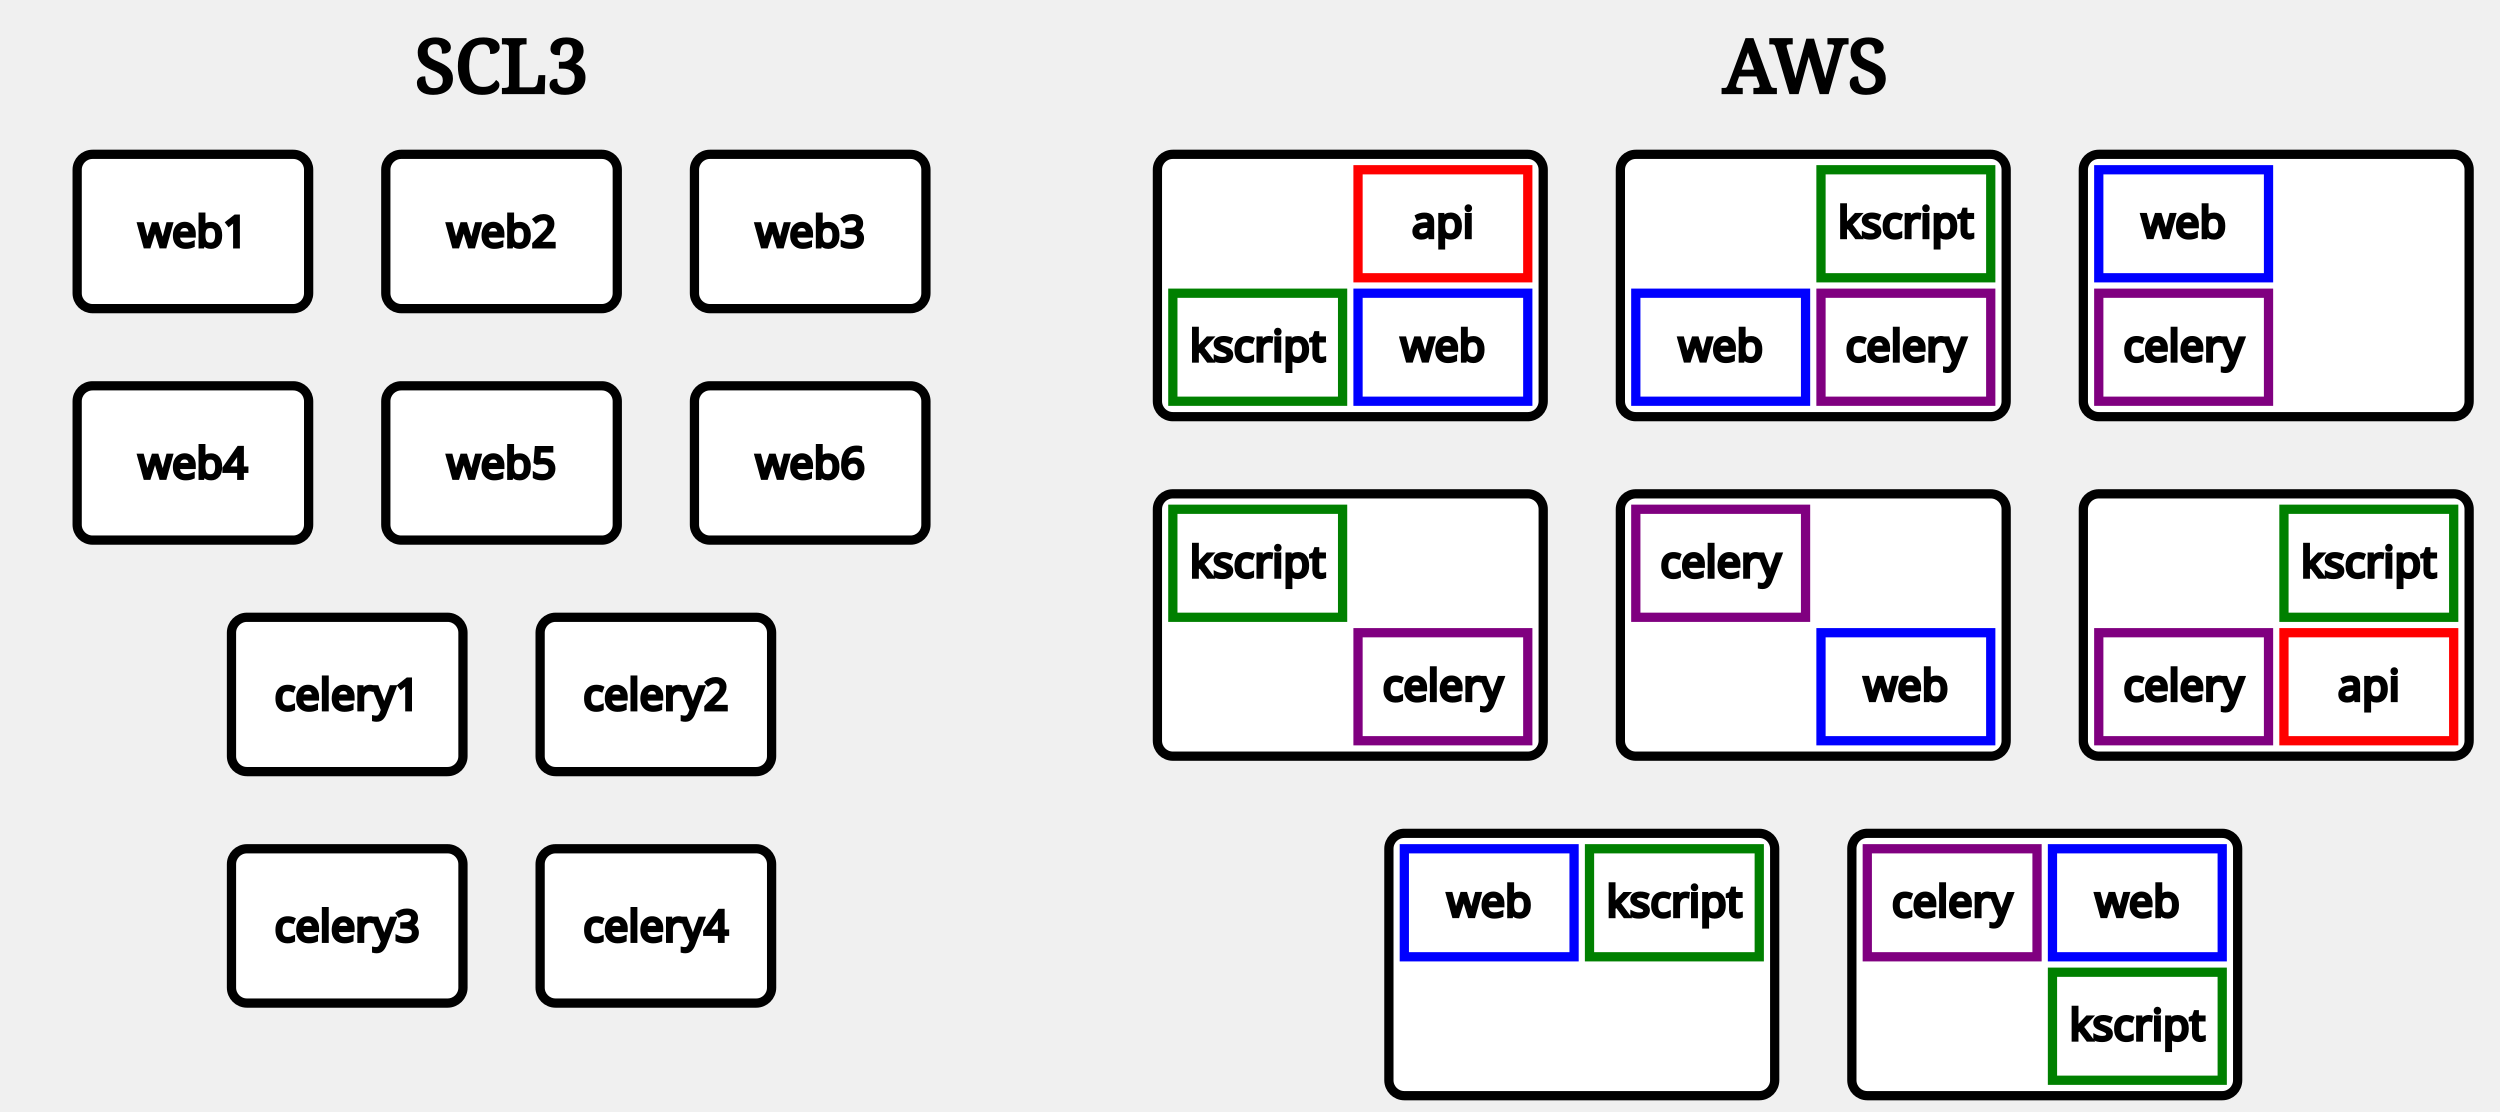
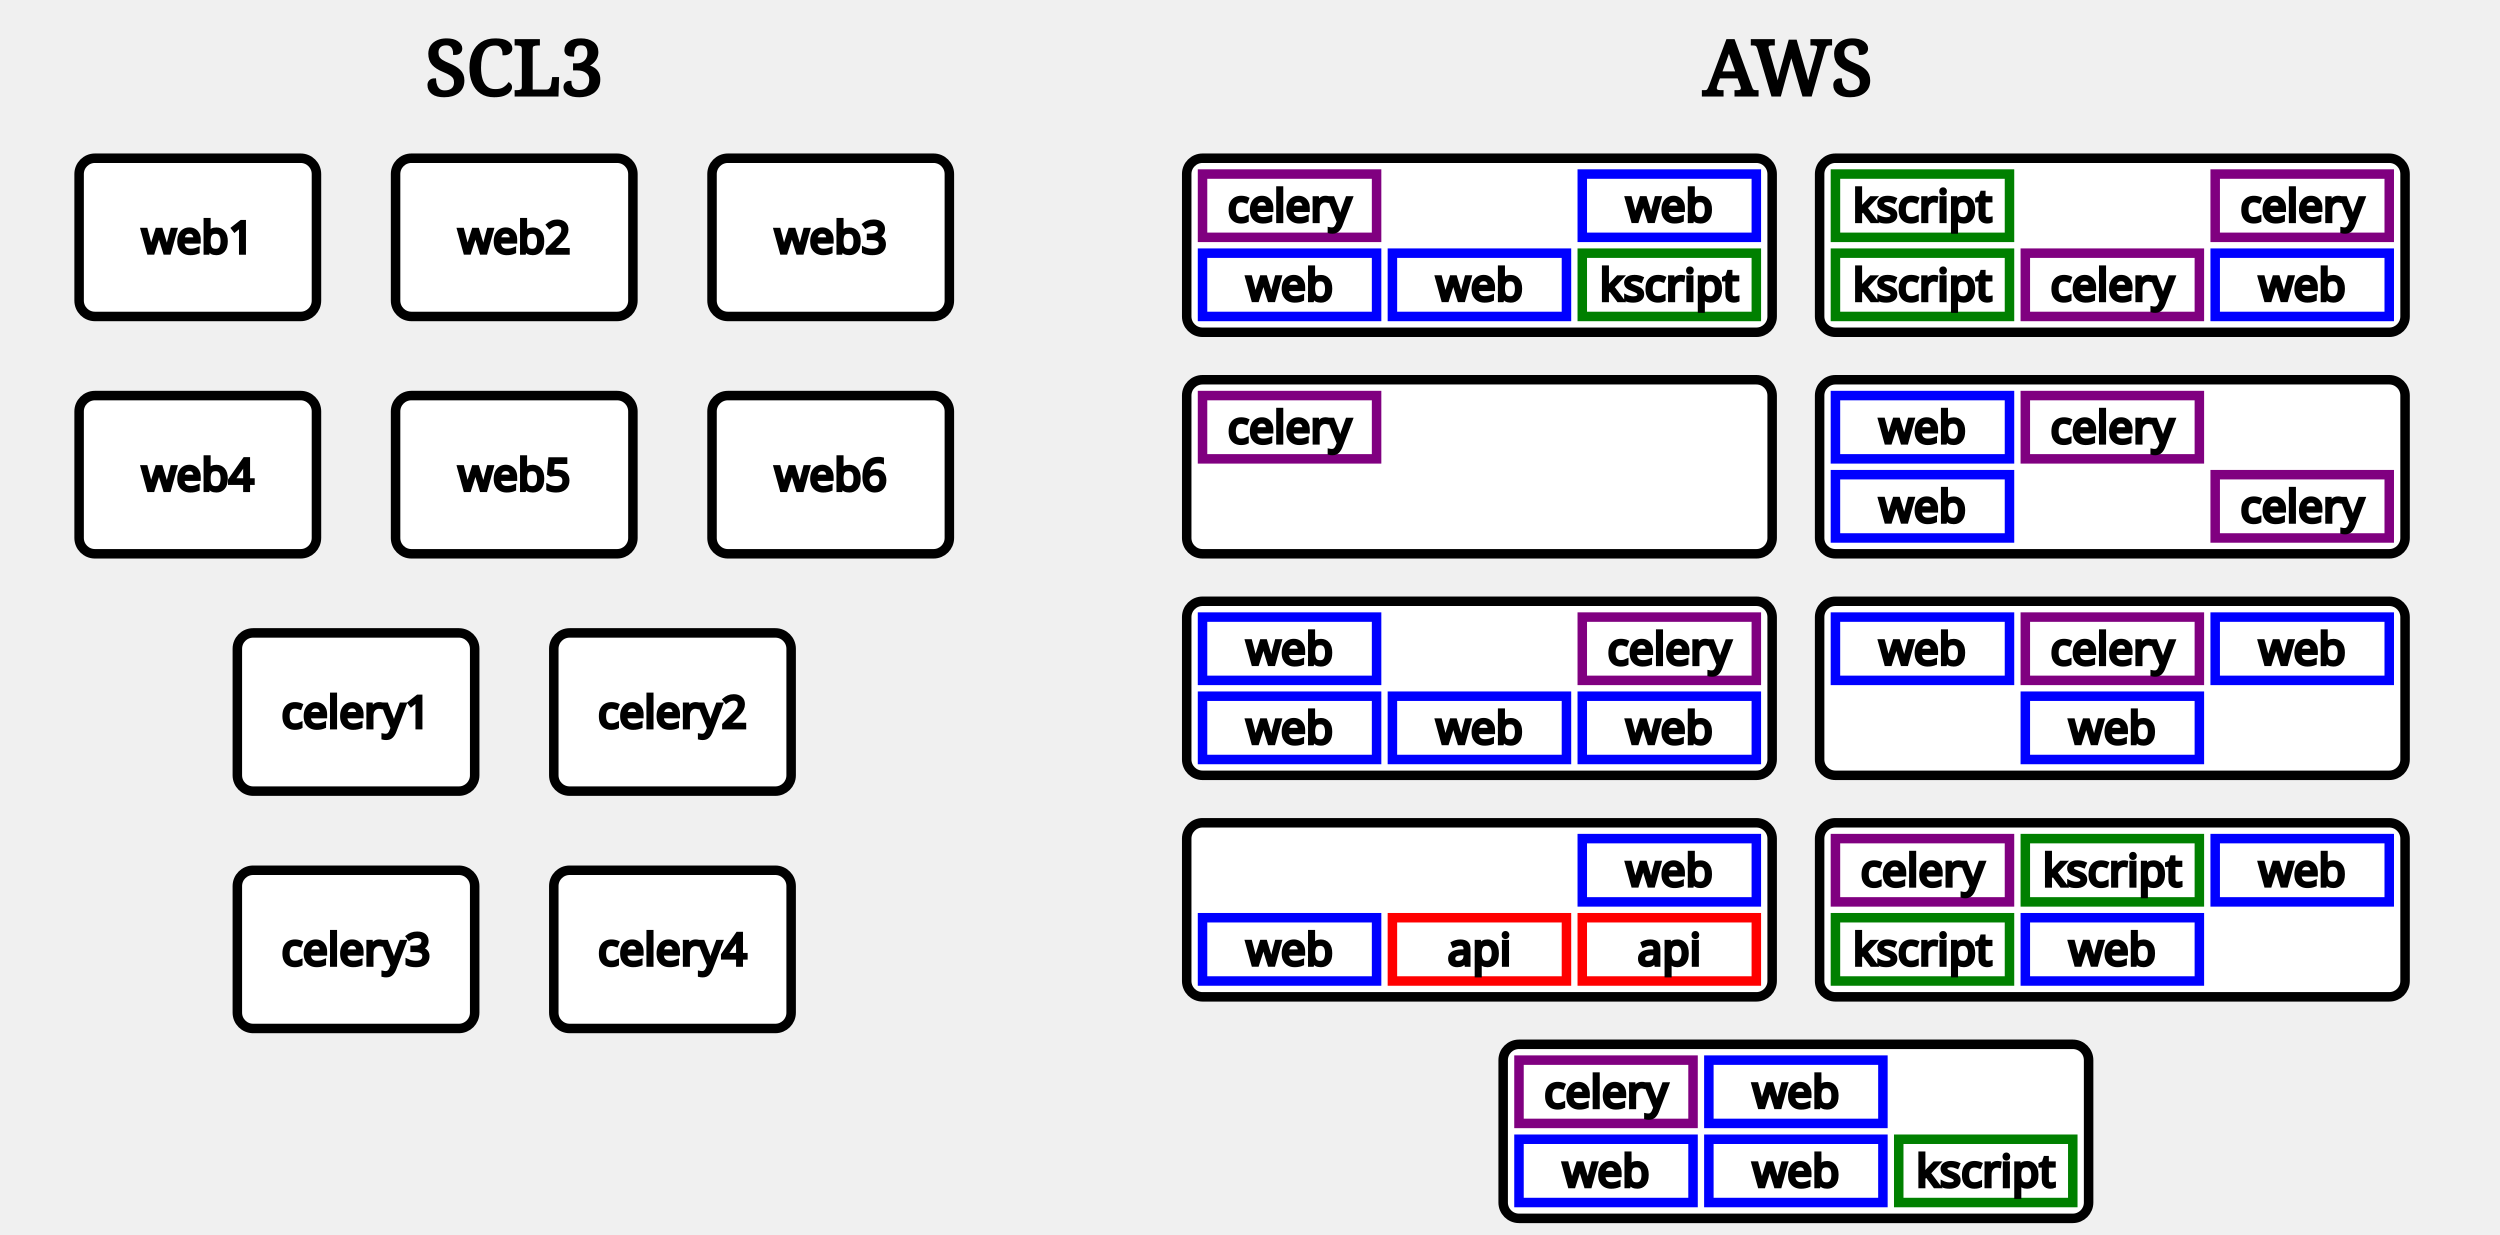
- <svg xmlns="http://www.w3.org/2000/svg" xmlns:xlink="http://www.w3.org/1999/xlink" version="1.1" baseProfile="full" width="810" height="360">
+ <svg xmlns="http://www.w3.org/2000/svg" xmlns:xlink="http://www.w3.org/1999/xlink" version="1.1" baseProfile="full" width="790" height="390">
  <defs>
    <style type="text/css">
      text.title {
        stroke: black;
        font-family: serif;
        font-size: 24px;
      }
      .server-boxes use {
        stroke: black;
        stroke-width: 3;
        fill: white;
      }
      .server-boxes text {
        stroke: black;
        font-family: sans-serif;
        font-size: 14px;
      }
      .container-web use {
        stroke: blue;
      }
      .container-api use {
        stroke: red;
      }
-       .container-ks use {
+       .container-kscript use {
        stroke: green;
      }
      .container-celery use {
        stroke: purple;
      }
    </style>
    <g id="def-scl3-box">
      <rect rx="5" ry="5" width="75" height="50" />
    </g>
    <g id="def-aws-box">
-       <rect rx="5" ry="5" width="125" height="85" />
+       <rect rx="5" ry="5" width="185" height="55" />
    </g>
    <g id="def-container">
-       <rect width="55" height="35" />
+       <rect width="55" height="20" />
    </g>
  </defs>
  <g id="scl3-side">
    <text x="162.5" y="30" class="title" text-anchor="middle">SCL3</text>
    <g class="server-boxes">
      <g id="scl3-row1" transform="translate(25, 50)">
        <g>
          <use xlink:href="#def-scl3-box" />
          <text x="37.5" y="30" text-anchor="middle">web1</text>
        </g>
        <g transform="translate(100, 0)">
          <use xlink:href="#def-scl3-box" />
          <text x="37.5" y="30" text-anchor="middle">web2</text>
        </g>
        <g transform="translate(200, 0)">
          <use xlink:href="#def-scl3-box" />
          <text x="37.5" y="30" text-anchor="middle">web3</text>
        </g>
      </g>
      <g id="scl3-row2" transform="translate(25, 125)">
        <g>
          <use xlink:href="#def-scl3-box" />
          <text x="37.5" y="30" text-anchor="middle">web4</text>
        </g>
        <g transform="translate(100, 0)">
          <use xlink:href="#def-scl3-box" />
          <text x="37.5" y="30" text-anchor="middle">web5</text>
        </g>
        <g transform="translate(200, 0)">
          <use xlink:href="#def-scl3-box" />
          <text x="37.5" y="30" text-anchor="middle">web6</text>
        </g>
      </g>
      <g id="scl3-row3" transform="translate(75, 200)">
        <g>
          <use xlink:href="#def-scl3-box" />
          <text x="37.5" y="30" text-anchor="middle">celery1</text>
        </g>
        <g transform="translate(100, 0)">
          <use xlink:href="#def-scl3-box" />
          <text x="37.5" y="30" text-anchor="middle">celery2</text>
        </g>
      </g>
      <g id="scl3-row4" transform="translate(75, 275)">
        <g>
          <use xlink:href="#def-scl3-box" />
          <text x="37.5" y="30" text-anchor="middle">celery3</text>
        </g>
        <g transform="translate(100, 0)">
          <use xlink:href="#def-scl3-box" />
          <text x="37.5" y="30" text-anchor="middle">celery4</text>
        </g>
      </g>
    </g>
  </g>
  <g id="aws-side" transform="translate(350, 0)">
-     <text x="235" y="30" class="title" text-anchor="middle">AWS</text>
+     <text x="215" y="30" class="title" text-anchor="middle">AWS</text>
    <g class="server-boxes">
      <g id="aws-row1" transform="translate(25, 50)">
        <g id="aws-server1">
          <use xlink:href="#def-aws-box" />
-           <g class="container-api" transform="translate(65, 5)">
-             <use xlink:href="#def-container" />
-             <text x="27.5" y="22" text-anchor="middle">api</text>
-           </g>
-           <g class="container-ks" transform="translate(5, 45)">
-             <use xlink:href="#def-container" />
-             <text x="27.5" y="22" text-anchor="middle">kscript</text>
-           </g>
-           <g class="container-web" transform="translate(65, 45)">
-             <use xlink:href="#def-container" />
-             <text x="27.5" y="22" text-anchor="middle">web</text>
-           </g>
-         </g>
-         <g id="aws-server2" transform="translate(150, 0)">
-           <use xlink:href="#def-aws-box" />
-           <g class="container-ks" transform="translate(65, 5)">
-             <use xlink:href="#def-container" />
-             <text x="27.5" y="22" text-anchor="middle">kscript</text>
-           </g>
-           <g class="container-web" transform="translate(5, 45)">
-             <use xlink:href="#def-container" />
-             <text x="27.5" y="22" text-anchor="middle">web</text>
-           </g>
-           <g class="container-celery" transform="translate(65, 45)">
-             <use xlink:href="#def-container" />
-             <text x="27.5" y="22" text-anchor="middle">celery</text>
-           </g>
-         </g>
-         <g id="aws-server3" transform="translate(300, 0)">
+           <g class="container-celery" transform="translate(5, 5)">
+             <use xlink:href="#def-container" />
+             <text x="27.5" y="15" text-anchor="middle">celery</text>
+           </g>
+           <g class="container-web" transform="translate(125, 5)">
+             <use xlink:href="#def-container" />
+             <text x="27.5" y="15" text-anchor="middle">web</text>
+           </g>
+           <g class="container-web" transform="translate(5, 30)">
+             <use xlink:href="#def-container" />
+             <text x="27.5" y="15" text-anchor="middle">web</text>
+           </g>
+           <g class="container-web" transform="translate(65, 30)">
+             <use xlink:href="#def-container" />
+             <text x="27.5" y="15" text-anchor="middle">web</text>
+           </g>
+           <g class="container-kscript" transform="translate(125, 30)">
+             <use xlink:href="#def-container" />
+             <text x="27.5" y="15" text-anchor="middle">kscript</text>
+           </g>
+         </g>
+         <g id="aws-server2" transform="translate(200, 0)">
+           <use xlink:href="#def-aws-box" />
+           <g class="container-kscript" transform="translate(5, 5)">
+             <use xlink:href="#def-container" />
+             <text x="27.5" y="15" text-anchor="middle">kscript</text>
+           </g>
+           <g class="container-celery" transform="translate(125, 5)">
+             <use xlink:href="#def-container" />
+             <text x="27.5" y="15" text-anchor="middle">celery</text>
+           </g>
+           <g class="container-kscript" transform="translate(5, 30)">
+             <use xlink:href="#def-container" />
+             <text x="27.5" y="15" text-anchor="middle">kscript</text>
+           </g>
+           <g class="container-celery" transform="translate(65, 30)">
+             <use xlink:href="#def-container" />
+             <text x="27.5" y="15" text-anchor="middle">celery</text>
+           </g>
+           <g class="container-web" transform="translate(125, 30)">
+             <use xlink:href="#def-container" />
+             <text x="27.5" y="15" text-anchor="middle">web</text>
+           </g>
+         </g>
+       </g>
+       <g id="aws-row2" transform="translate(25, 120)">
+         <g id="aws-server3">
+           <use xlink:href="#def-aws-box" />
+           <g class="container-celery" transform="translate(5, 5)">
+             <use xlink:href="#def-container" />
+             <text x="27.5" y="15" text-anchor="middle">celery</text>
+           </g>
+         </g>
+         <g id="aws-server4" transform="translate(200, 0)">
          <use xlink:href="#def-aws-box" />
          <g class="container-web" transform="translate(5, 5)">
            <use xlink:href="#def-container" />
-             <text x="27.5" y="22" text-anchor="middle">web</text>
-           </g>
-           <g class="container-celery" transform="translate(5, 45)">
-             <use xlink:href="#def-container" />
-             <text x="27.5" y="22" text-anchor="middle">celery</text>
-           </g>
-         </g>
-       </g>
-       <g id="aws-row2" transform="translate(25, 160)">
-         <g id="aws-server4">
-           <use xlink:href="#def-aws-box" />
-           <g class="container-ks" transform="translate(5, 5)">
-             <use xlink:href="#def-container" />
-             <text x="27.5" y="22" text-anchor="middle">kscript</text>
-           </g>
-           <g class="container-celery" transform="translate(65, 45)">
-             <use xlink:href="#def-container" />
-             <text x="27.5" y="22" text-anchor="middle">celery</text>
-           </g>
-         </g>
-         <g id="aws-server5" transform="translate(150, 0)">
-           <use xlink:href="#def-aws-box" />
-           <g class="container-celery" transform="translate(5, 5)">
-             <use xlink:href="#def-container" />
-             <text x="27.5" y="22" text-anchor="middle">celery</text>
-           </g>
-           <g class="container-web" transform="translate(65, 45)">
-             <use xlink:href="#def-container" />
-             <text x="27.5" y="22" text-anchor="middle">web</text>
-           </g>
-         </g>
-         <g id="aws-server6" transform="translate(300, 0)">
-           <use xlink:href="#def-aws-box" />
-           <g class="container-ks" transform="translate(65, 5)">
-             <use xlink:href="#def-container" />
-             <text x="27.5" y="22" text-anchor="middle">kscript</text>
-           </g>
-           <g class="container-celery" transform="translate(5, 45)">
-             <use xlink:href="#def-container" />
-             <text x="27.5" y="22" text-anchor="middle">celery</text>
-           </g>
-           <g class="container-api" transform="translate(65, 45)">
-             <use xlink:href="#def-container" />
-             <text x="27.5" y="22" text-anchor="middle">api</text>
-           </g>
-         </g>
-       </g>
-       <g id="aws-row3" transform="translate(100, 270)">
+             <text x="27.5" y="15" text-anchor="middle">web</text>
+           </g>
+           <g class="container-celery" transform="translate(65, 5)">
+             <use xlink:href="#def-container" />
+             <text x="27.5" y="15" text-anchor="middle">celery</text>
+           </g>
+           <g class="container-web" transform="translate(5, 30)">
+             <use xlink:href="#def-container" />
+             <text x="27.5" y="15" text-anchor="middle">web</text>
+           </g>
+           <g class="container-celery" transform="translate(125, 30)">
+             <use xlink:href="#def-container" />
+             <text x="27.5" y="15" text-anchor="middle">celery</text>
+           </g>
+         </g>
+       </g>
+       <g id="aws-row3" transform="translate(25, 190)">
+         <g id="aws-server5">
+           <use xlink:href="#def-aws-box" />
+           <g class="container-web" transform="translate(5, 5)">
+             <use xlink:href="#def-container" />
+             <text x="27.5" y="15" text-anchor="middle">web</text>
+           </g>
+           <g class="container-celery" transform="translate(125, 5)">
+             <use xlink:href="#def-container" />
+             <text x="27.5" y="15" text-anchor="middle">celery</text>
+           </g>
+           <g class="container-web" transform="translate(5, 30)">
+             <use xlink:href="#def-container" />
+             <text x="27.5" y="15" text-anchor="middle">web</text>
+           </g>
+           <g class="container-web" transform="translate(65, 30)">
+             <use xlink:href="#def-container" />
+             <text x="27.5" y="15" text-anchor="middle">web</text>
+           </g>
+           <g class="container-web" transform="translate(125, 30)">
+             <use xlink:href="#def-container" />
+             <text x="27.5" y="15" text-anchor="middle">web</text>
+           </g>
+         </g>
+         <g id="aws-server6" transform="translate(200, 0)">
+           <use xlink:href="#def-aws-box" />
+           <g class="container-web" transform="translate(5, 5)">
+             <use xlink:href="#def-container" />
+             <text x="27.5" y="15" text-anchor="middle">web</text>
+           </g>
+           <g class="container-celery" transform="translate(65, 5)">
+             <use xlink:href="#def-container" />
+             <text x="27.5" y="15" text-anchor="middle">celery</text>
+           </g>
+           <g class="container-web" transform="translate(125, 5)">
+             <use xlink:href="#def-container" />
+             <text x="27.5" y="15" text-anchor="middle">web</text>
+           </g>
+           <g class="container-web" transform="translate(65, 30)">
+             <use xlink:href="#def-container" />
+             <text x="27.5" y="15" text-anchor="middle">web</text>
+           </g>
+         </g>
+       </g>
+       <g id="aws-row4" transform="translate(25, 260)">
        <g id="aws-server7">
          <use xlink:href="#def-aws-box" />
-           <g class="container-web" transform="translate(5, 5)">
-             <use xlink:href="#def-container" />
-             <text x="27.5" y="22" text-anchor="middle">web</text>
-           </g>
-           <g class="container-ks" transform="translate(65, 5)">
-             <use xlink:href="#def-container" />
-             <text x="27.5" y="22" text-anchor="middle">kscript</text>
-           </g>
-         </g>
-         <g id="aws-server8" transform="translate(150, 0)">
-           <use xlink:href="#def-aws-box" />
-           <g class="container-celery" transform="translate(5, 5)">
-             <use xlink:href="#def-container" />
-             <text x="27.5" y="22" text-anchor="middle">celery</text>
+           <g class="container-web" transform="translate(125, 5)">
+             <use xlink:href="#def-container" />
+             <text x="27.5" y="15" text-anchor="middle">web</text>
+           </g>
+           <g class="container-web" transform="translate(5, 30)">
+             <use xlink:href="#def-container" />
+             <text x="27.5" y="15" text-anchor="middle">web</text>
+           </g>
+           <g class="container-api" transform="translate(65, 30)">
+             <use xlink:href="#def-container" />
+             <text x="27.5" y="15" text-anchor="middle">api</text>
+           </g>
+           <g class="container-api" transform="translate(125, 30)">
+             <use xlink:href="#def-container" />
+             <text x="27.5" y="15" text-anchor="middle">api</text>
+           </g>
+         </g>
+         <g id="aws-server8" transform="translate(200, 0)">
+           <use xlink:href="#def-aws-box" />
+           <g class="container-celery" transform="translate(5, 5)">
+             <use xlink:href="#def-container" />
+             <text x="27.5" y="15" text-anchor="middle">celery</text>
+           </g>
+           <g class="container-kscript" transform="translate(65, 5)">
+             <use xlink:href="#def-container" />
+             <text x="27.5" y="15" text-anchor="middle">kscript</text>
+           </g>
+           <g class="container-web" transform="translate(125, 5)">
+             <use xlink:href="#def-container" />
+             <text x="27.5" y="15" text-anchor="middle">web</text>
+           </g>
+           <g class="container-kscript" transform="translate(5, 30)">
+             <use xlink:href="#def-container" />
+             <text x="27.5" y="15" text-anchor="middle">kscript</text>
+           </g>
+           <g class="container-web" transform="translate(65, 30)">
+             <use xlink:href="#def-container" />
+             <text x="27.5" y="15" text-anchor="middle">web</text>
+           </g>
+         </g>
+       </g>
+       <g id="aws-row5" transform="translate(125, 330)">
+         <g id="aws-server9">
+           <use xlink:href="#def-aws-box" />
+           <g class="container-celery" transform="translate(5, 5)">
+             <use xlink:href="#def-container" />
+             <text x="27.5" y="15" text-anchor="middle">celery</text>
          </g>
          <g class="container-web" transform="translate(65, 5)">
            <use xlink:href="#def-container" />
-             <text x="27.5" y="22" text-anchor="middle">web</text>
-           </g>
-           <g class="container-ks" transform="translate(65, 45)">
-             <use xlink:href="#def-container" />
-             <text x="27.5" y="22" text-anchor="middle">kscript</text>
+             <text x="27.5" y="15" text-anchor="middle">web</text>
+           </g>
+           <g class="container-web" transform="translate(5, 30)">
+             <use xlink:href="#def-container" />
+             <text x="27.5" y="15" text-anchor="middle">web</text>
+           </g>
+           <g class="container-web" transform="translate(65, 30)">
+             <use xlink:href="#def-container" />
+             <text x="27.5" y="15" text-anchor="middle">web</text>
+           </g>
+           <g class="container-kscript" transform="translate(125, 30)">
+             <use xlink:href="#def-container" />
+             <text x="27.5" y="15" text-anchor="middle">kscript</text>
          </g>
        </g>
      </g>
    </g>
  </g>
</svg>
